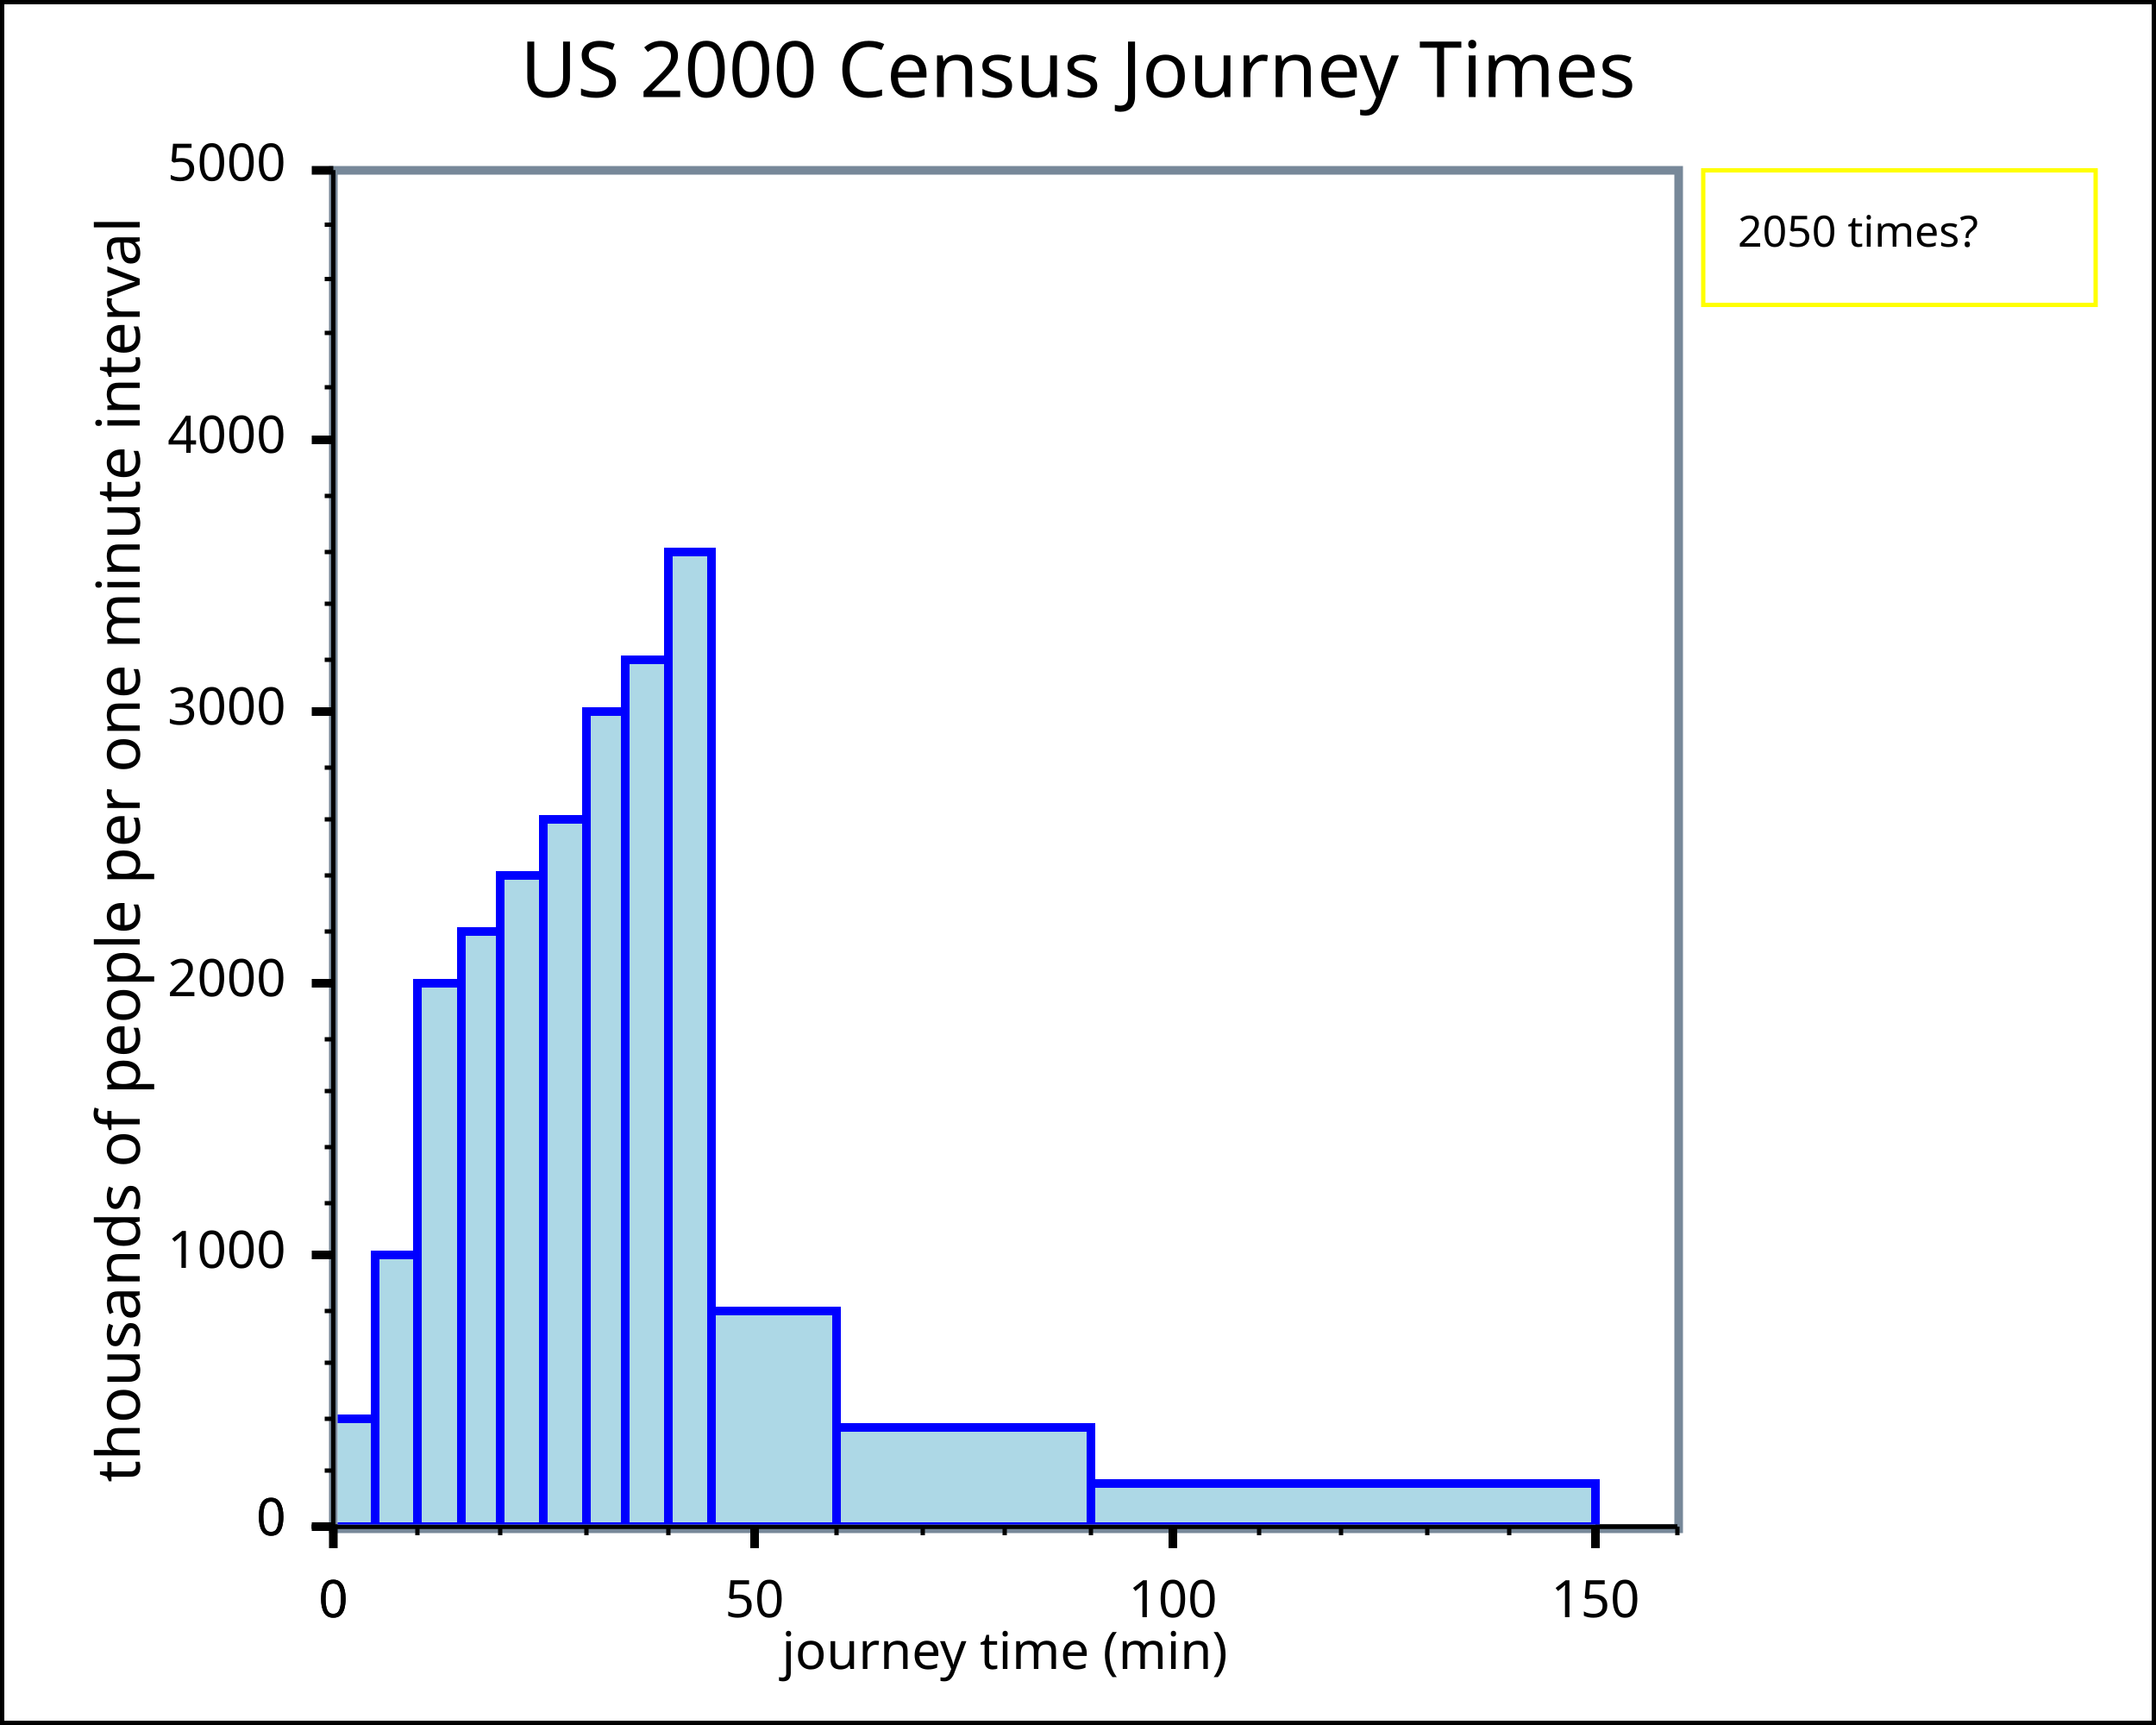
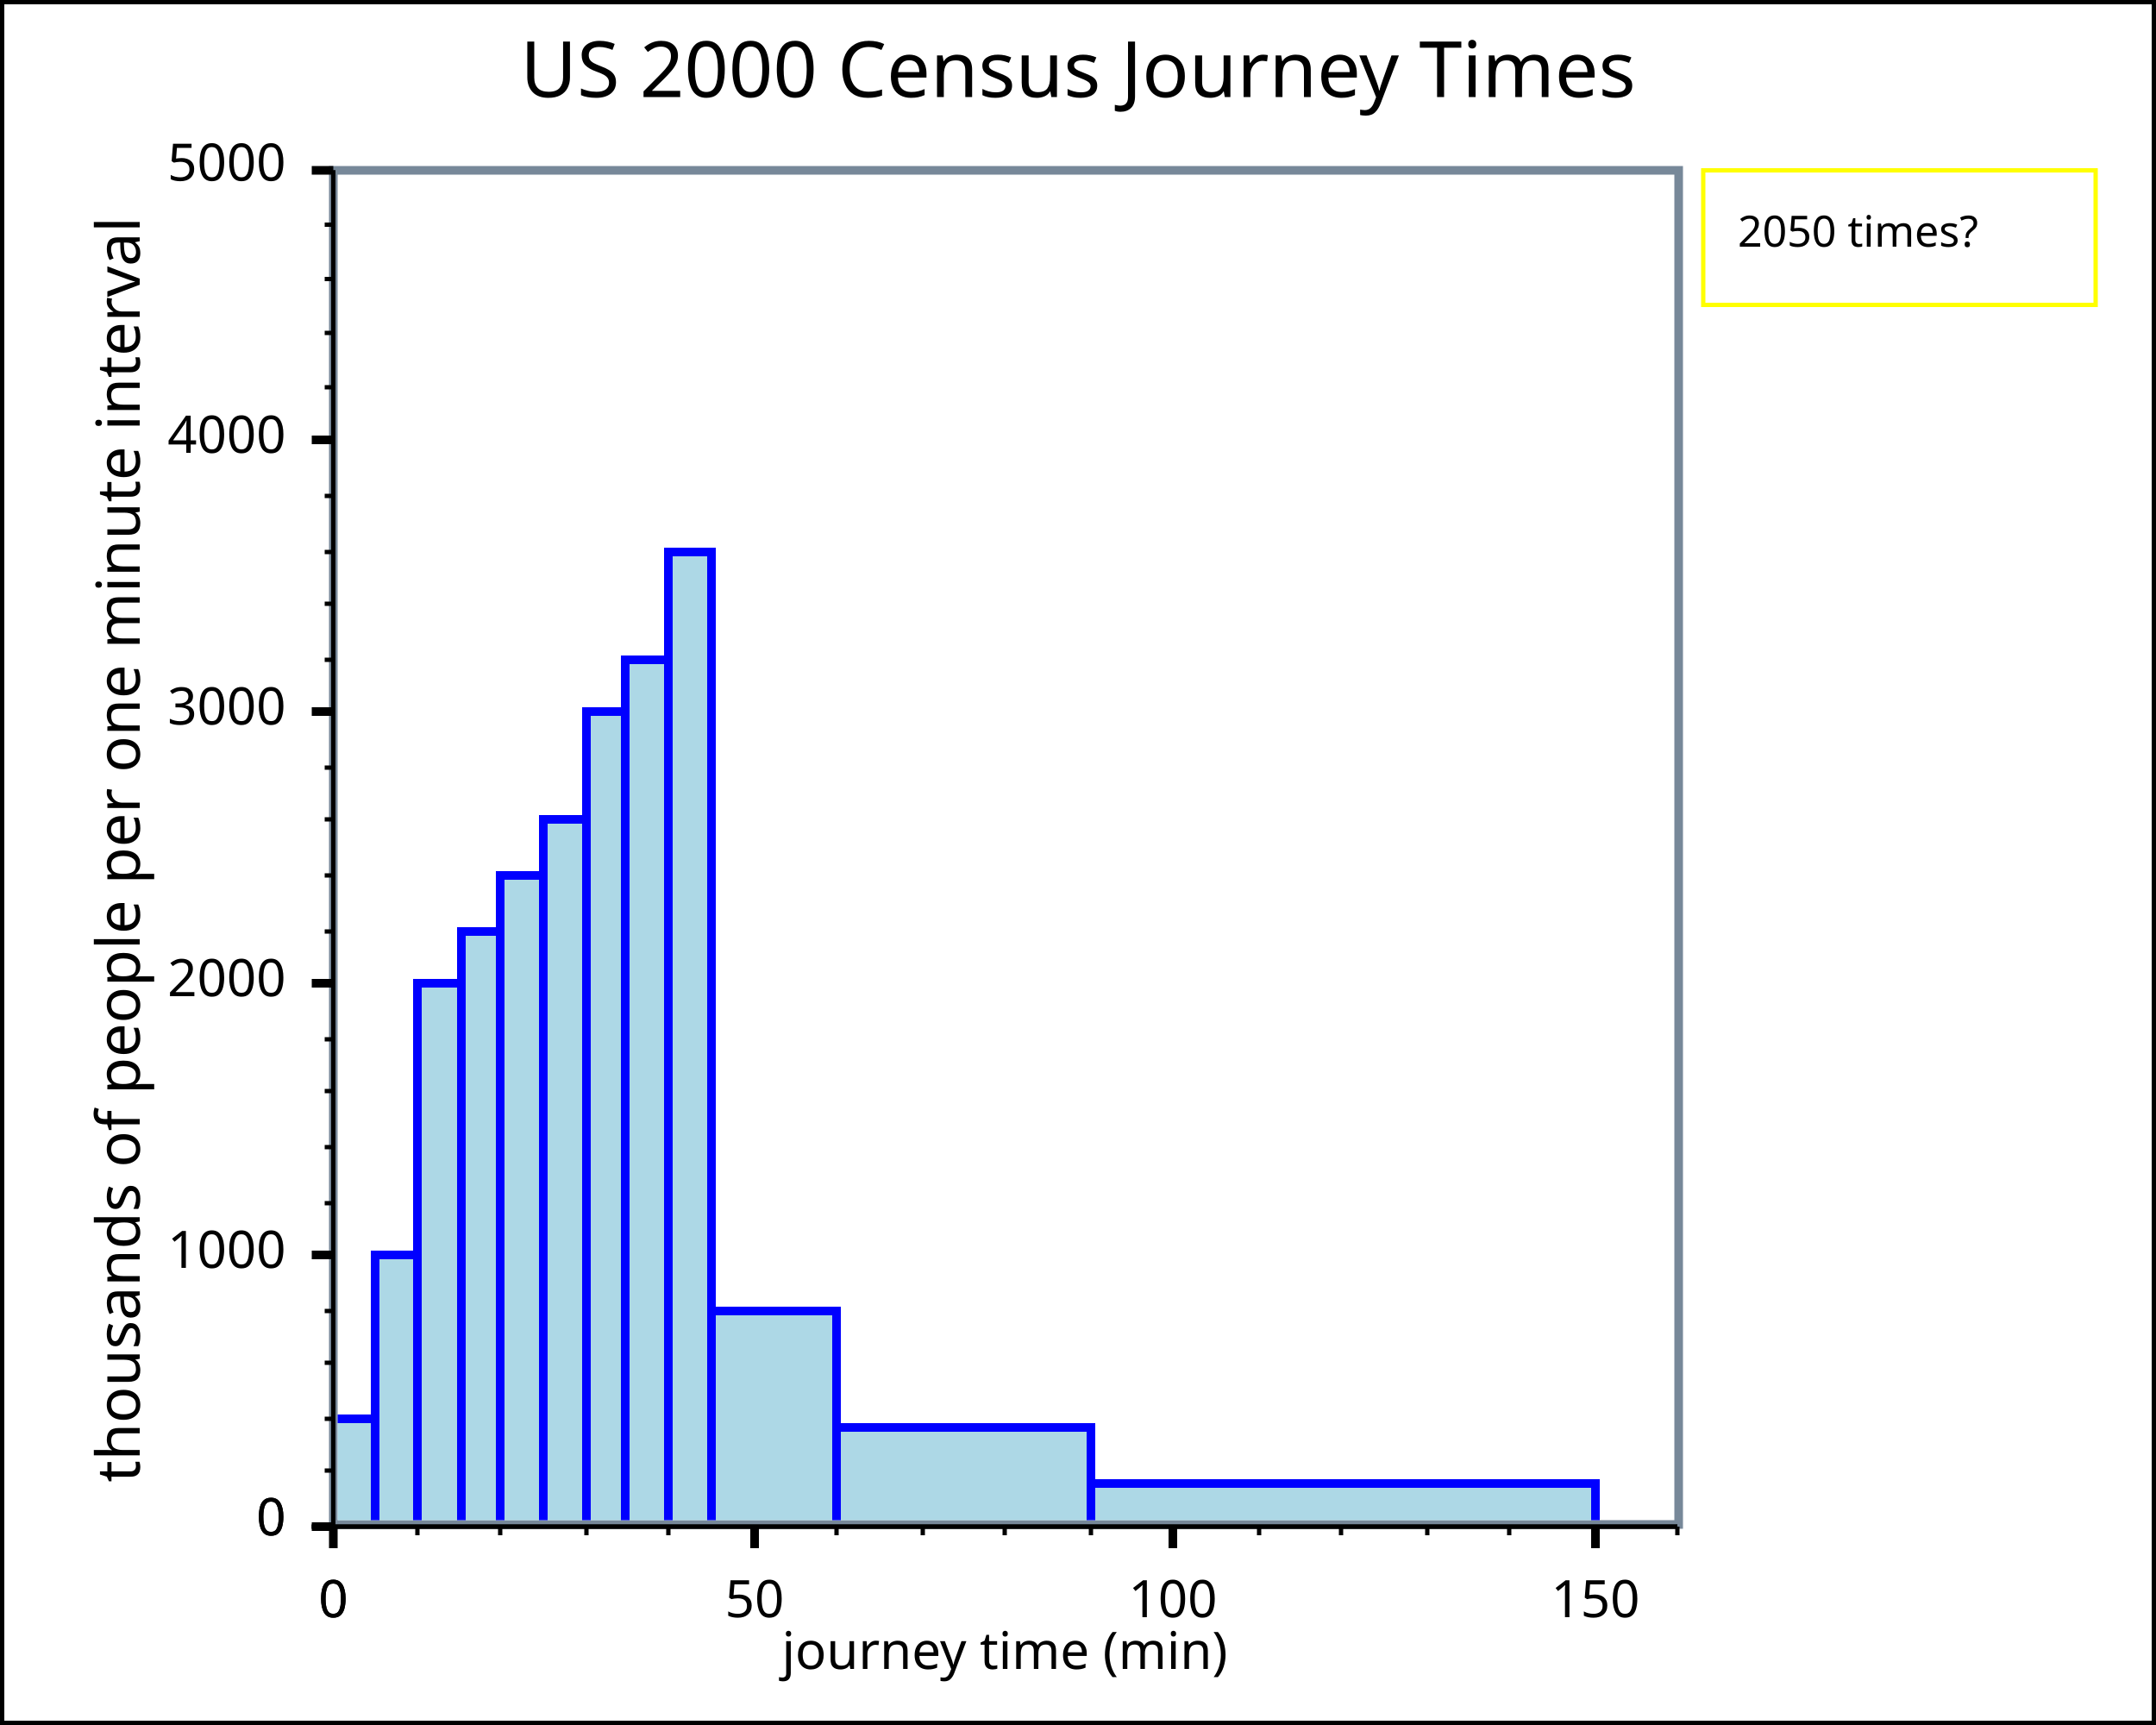
<svg xmlns="http://www.w3.org/2000/svg" width="500" height="400" version="1.1">
  <clipPath id="plot_window">
-     <rect x="78.3" y="40.5" width="310" height="313" />
+     <rect x="78.3" y="40.5" width="310" height="312" />
  </clipPath>
  <g id="imageBackground" stroke="rgb(0,0,0)" fill="rgb(255,255,255)" stroke-width="2">
    <rect x="0" y="0" width="500" height="400" />
  </g>
  <g id="plotBackground" stroke="rgb(119,136,153)" fill="rgb(255,255,255)" stroke-width="2">
-     <rect x="77.3" y="39.5" width="312" height="315" />
+     <rect x="77.3" y="39.5" width="312" height="314" />
  </g>
  <g id="yMinorGrid" stroke="rgb(200,220,255)" stroke-width="0.5" />
  <g id="yMajorGrid" stroke="rgb(200,220,255)" stroke-width="1" />
  <g id="xMinorGrid" stroke="rgb(200,220,255)" stroke-width="0.5" />
  <g id="xMajorGrid" stroke="rgb(200,220,255)" stroke-width="1" />
  <g id="yAxis" stroke="rgb(0,0,0)" stroke-width="1">
    <line x1="77.3" y1="39.5" x2="77.3" y2="359" />
    <line x1="77.3" y1="39.5" x2="77.3" y2="354" />
  </g>
  <g id="xAxis" stroke="rgb(0,0,0)" stroke-width="1">
    <line x1="72.3" y1="354" x2="389" y2="354" />
    <line x1="72.3" y1="354" x2="389" y2="354" />
  </g>
  <g id="yMinorTicks" stroke="rgb(0,0,0)" stroke-width="1">
    <path d="M75.3,341 L77.3,341 M75.3,329 L77.3,329 M75.3,316 L77.3,316 M75.3,304 L77.3,304 M75.3,279 L77.3,279 M75.3,266 L77.3,266 M75.3,253 L77.3,253 M75.3,241 L77.3,241 M75.3,216 L77.3,216 M75.3,203 L77.3,203 M75.3,190 L77.3,190 M75.3,178 L77.3,178 M75.3,153 L77.3,153 M75.3,140 L77.3,140 M75.3,128 L77.3,128 M75.3,115 L77.3,115 M75.3,89.8 L77.3,89.8 M75.3,77.2 L77.3,77.2 M75.3,64.7 L77.3,64.7 M75.3,52.1 L77.3,52.1 M75.3,354 L77.3,354 " fill="none" />
  </g>
  <g id="xMinorTicks" stroke="rgb(0,0,0)" stroke-width="1">
    <path d="M96.8,354 L96.8,356 M116,354 L116,356 M136,354 L136,356 M155,354 L155,356 M194,354 L194,356 M214,354 L214,356 M233,354 L233,356 M253,354 L253,356 M292,354 L292,356 M311,354 L311,356 M331,354 L331,356 M350,354 L350,356 M389,354 L389,356 " fill="none" />
  </g>
  <g id="yMajorTicks" stroke="rgb(0,0,0)" stroke-width="2">
    <path d="M72.3,354 L77.3,354 M72.3,291 L77.3,291 M72.3,228 L77.3,228 M72.3,165 L77.3,165 M72.3,102 L77.3,102 M72.3,39.5 L77.3,39.5 M72.3,354 L77.3,354 " fill="none" />
  </g>
  <g id="xMajorTicks" stroke="rgb(0,0,0)" stroke-width="2">
    <path d="M77.3,354 L77.3,359 M175,354 L175,359 M272,354 L272,359 M370,354 L370,359 M77.3,354 L77.3,359 " fill="none" />
  </g>
  <g id="xTicksValues">
    <text x="77.3" y="375" text-anchor="middle" font-size="12" font-family="Lucida Sans Unicode">0</text>
    <text x="175" y="375" text-anchor="middle" font-size="12" font-family="Lucida Sans Unicode">50</text>
    <text x="272" y="375" text-anchor="middle" font-size="12" font-family="Lucida Sans Unicode">100</text>
    <text x="370" y="375" text-anchor="middle" font-size="12" font-family="Lucida Sans Unicode">150</text>
    <text x="77.3" y="375" text-anchor="middle" font-size="12" font-family="Lucida Sans Unicode">0</text>
  </g>
  <g id="yTicksValues">
    <text x="66.3" y="356" text-anchor="end" font-size="12" font-family="Lucida Sans Unicode">0</text>
    <text x="66.3" y="294" text-anchor="end" font-size="12" font-family="Lucida Sans Unicode">1000</text>
    <text x="66.3" y="231" text-anchor="end" font-size="12" font-family="Lucida Sans Unicode">2000</text>
    <text x="66.3" y="168" text-anchor="end" font-size="12" font-family="Lucida Sans Unicode">3000</text>
    <text x="66.3" y="105" text-anchor="end" font-size="12" font-family="Lucida Sans Unicode">4000</text>
    <text x="66.3" y="41.9" text-anchor="end" font-size="12" font-family="Lucida Sans Unicode">5000</text>
    <text x="66.3" y="356" text-anchor="end" font-size="12" font-family="Lucida Sans Unicode">0</text>
  </g>
  <g id="yLabel">
    <text x="32.4" y="197" text-anchor="middle" transform="rotate(-90 32.4 197 )" font-size="14" font-family="Lucida Sans Unicode">thousands of people per one minute interval</text>
  </g>
  <g id="xLabel">
    <text x="233" y="387" text-anchor="middle" font-size="12" font-family="Lucida Sans Unicode">journey time (min)</text>
  </g>
  <g id="plotPoints" clip-path="url(#plot_window)">
    <g stroke="rgb(0,0,255)" fill="rgb(173,216,230)" stroke-width="2">
      <path d="M77.3,354 L77.3,329 L87,329 L87,354 ZM87,354 L87,291 L96.8,291 L96.8,354 ZM96.8,354 L96.8,228 L107,228 L107,354 ZM107,354 L107,216 L116,216 L116,354 ZM116,354 L116,203 L126,203 L126,354 ZM126,354 L126,190 L136,190 L136,354 ZM136,354 L136,165 L145,165 L145,354 ZM145,354 L145,153 L155,153 L155,354 ZM155,354 L155,128 L165,128 L165,354 ZM165,354 L165,304 L194,304 L194,354 ZM194,354 L194,331 L253,331 L253,354 ZM253,354 L253,344 L370,344 L370,354 Z" fill="rgb(173,216,230)" />
    </g>
  </g>
  <g id="legendBackground" stroke="rgb(255,255,0)" fill="rgb(255,255,255)" stroke-width="1">
    <rect x="395" y="39.5" width="91" height="31.2" />
  </g>
  <g id="legendPoints" />
  <g id="legendText">
    <text x="403" y="57.2" font-size="10" font-family="Lucida Sans Unicode" font-weight="normal">2050 times? </text>
  </g>
  <g id="title">
    <text x="250" y="22.5" text-anchor="middle" font-size="18" font-family="Lucida Sans Unicode" font-weight="normal">US 2000 Census Journey Times</text>
  </g>
</svg>
